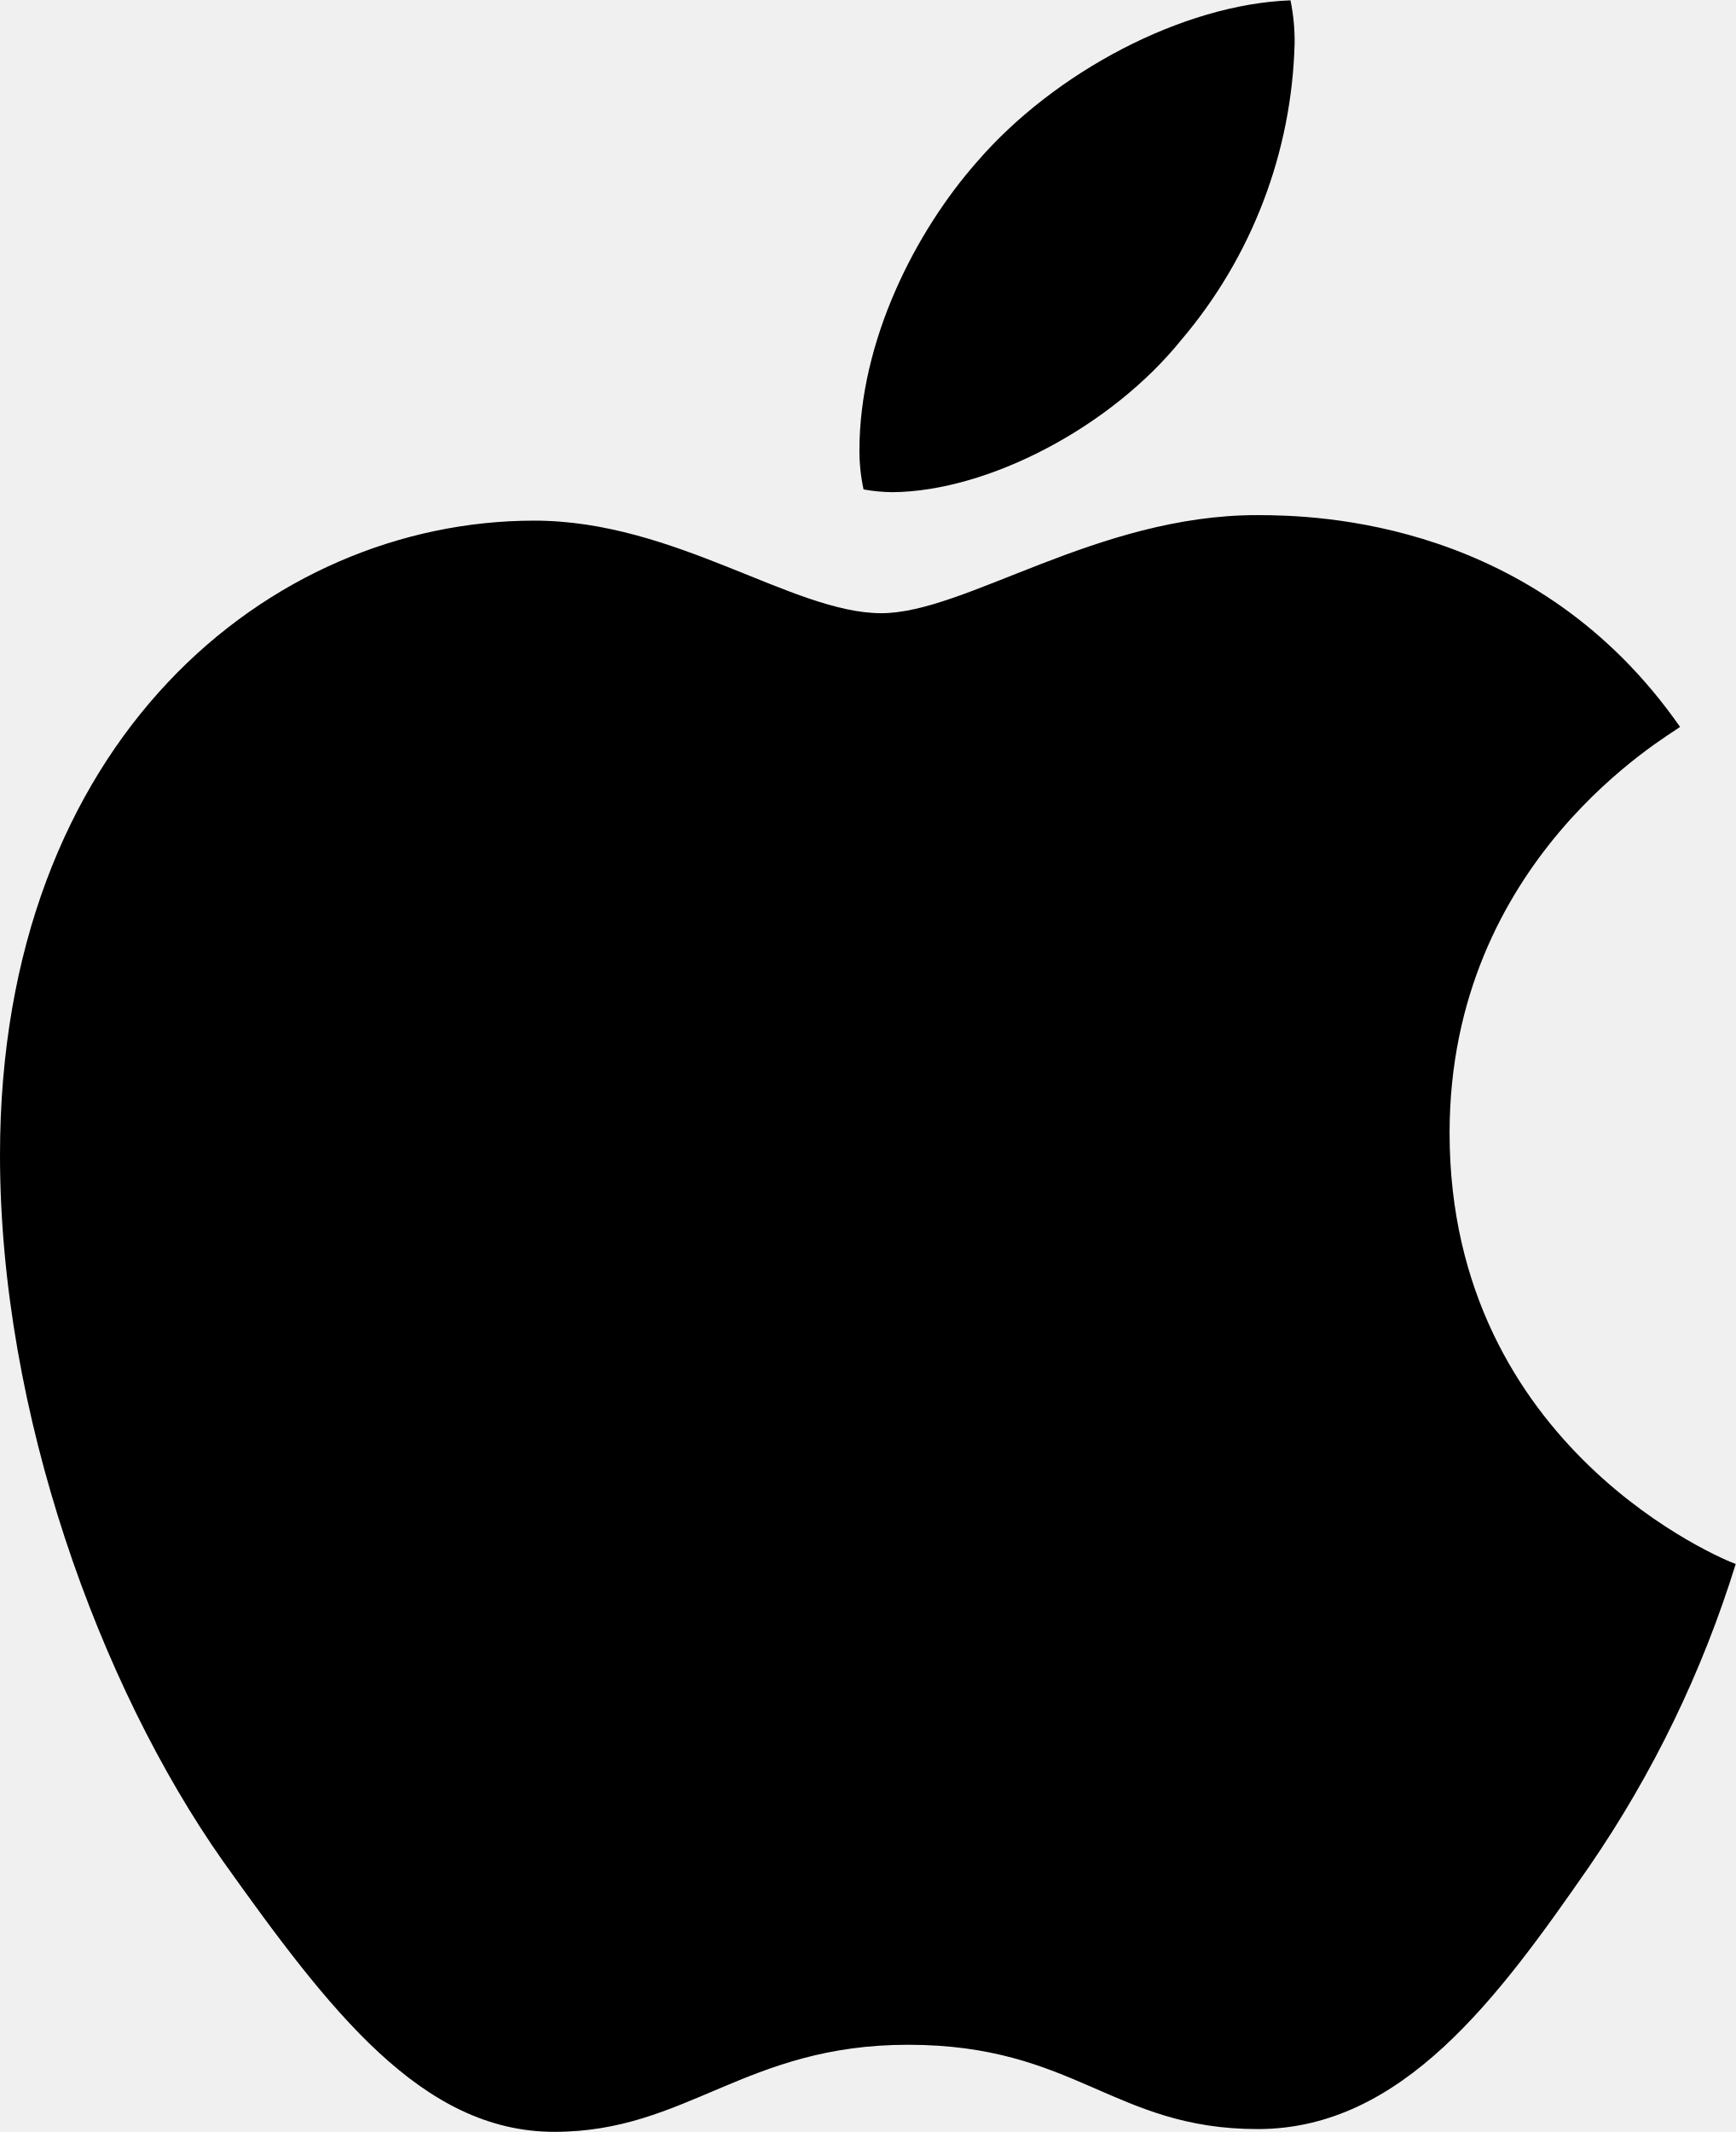
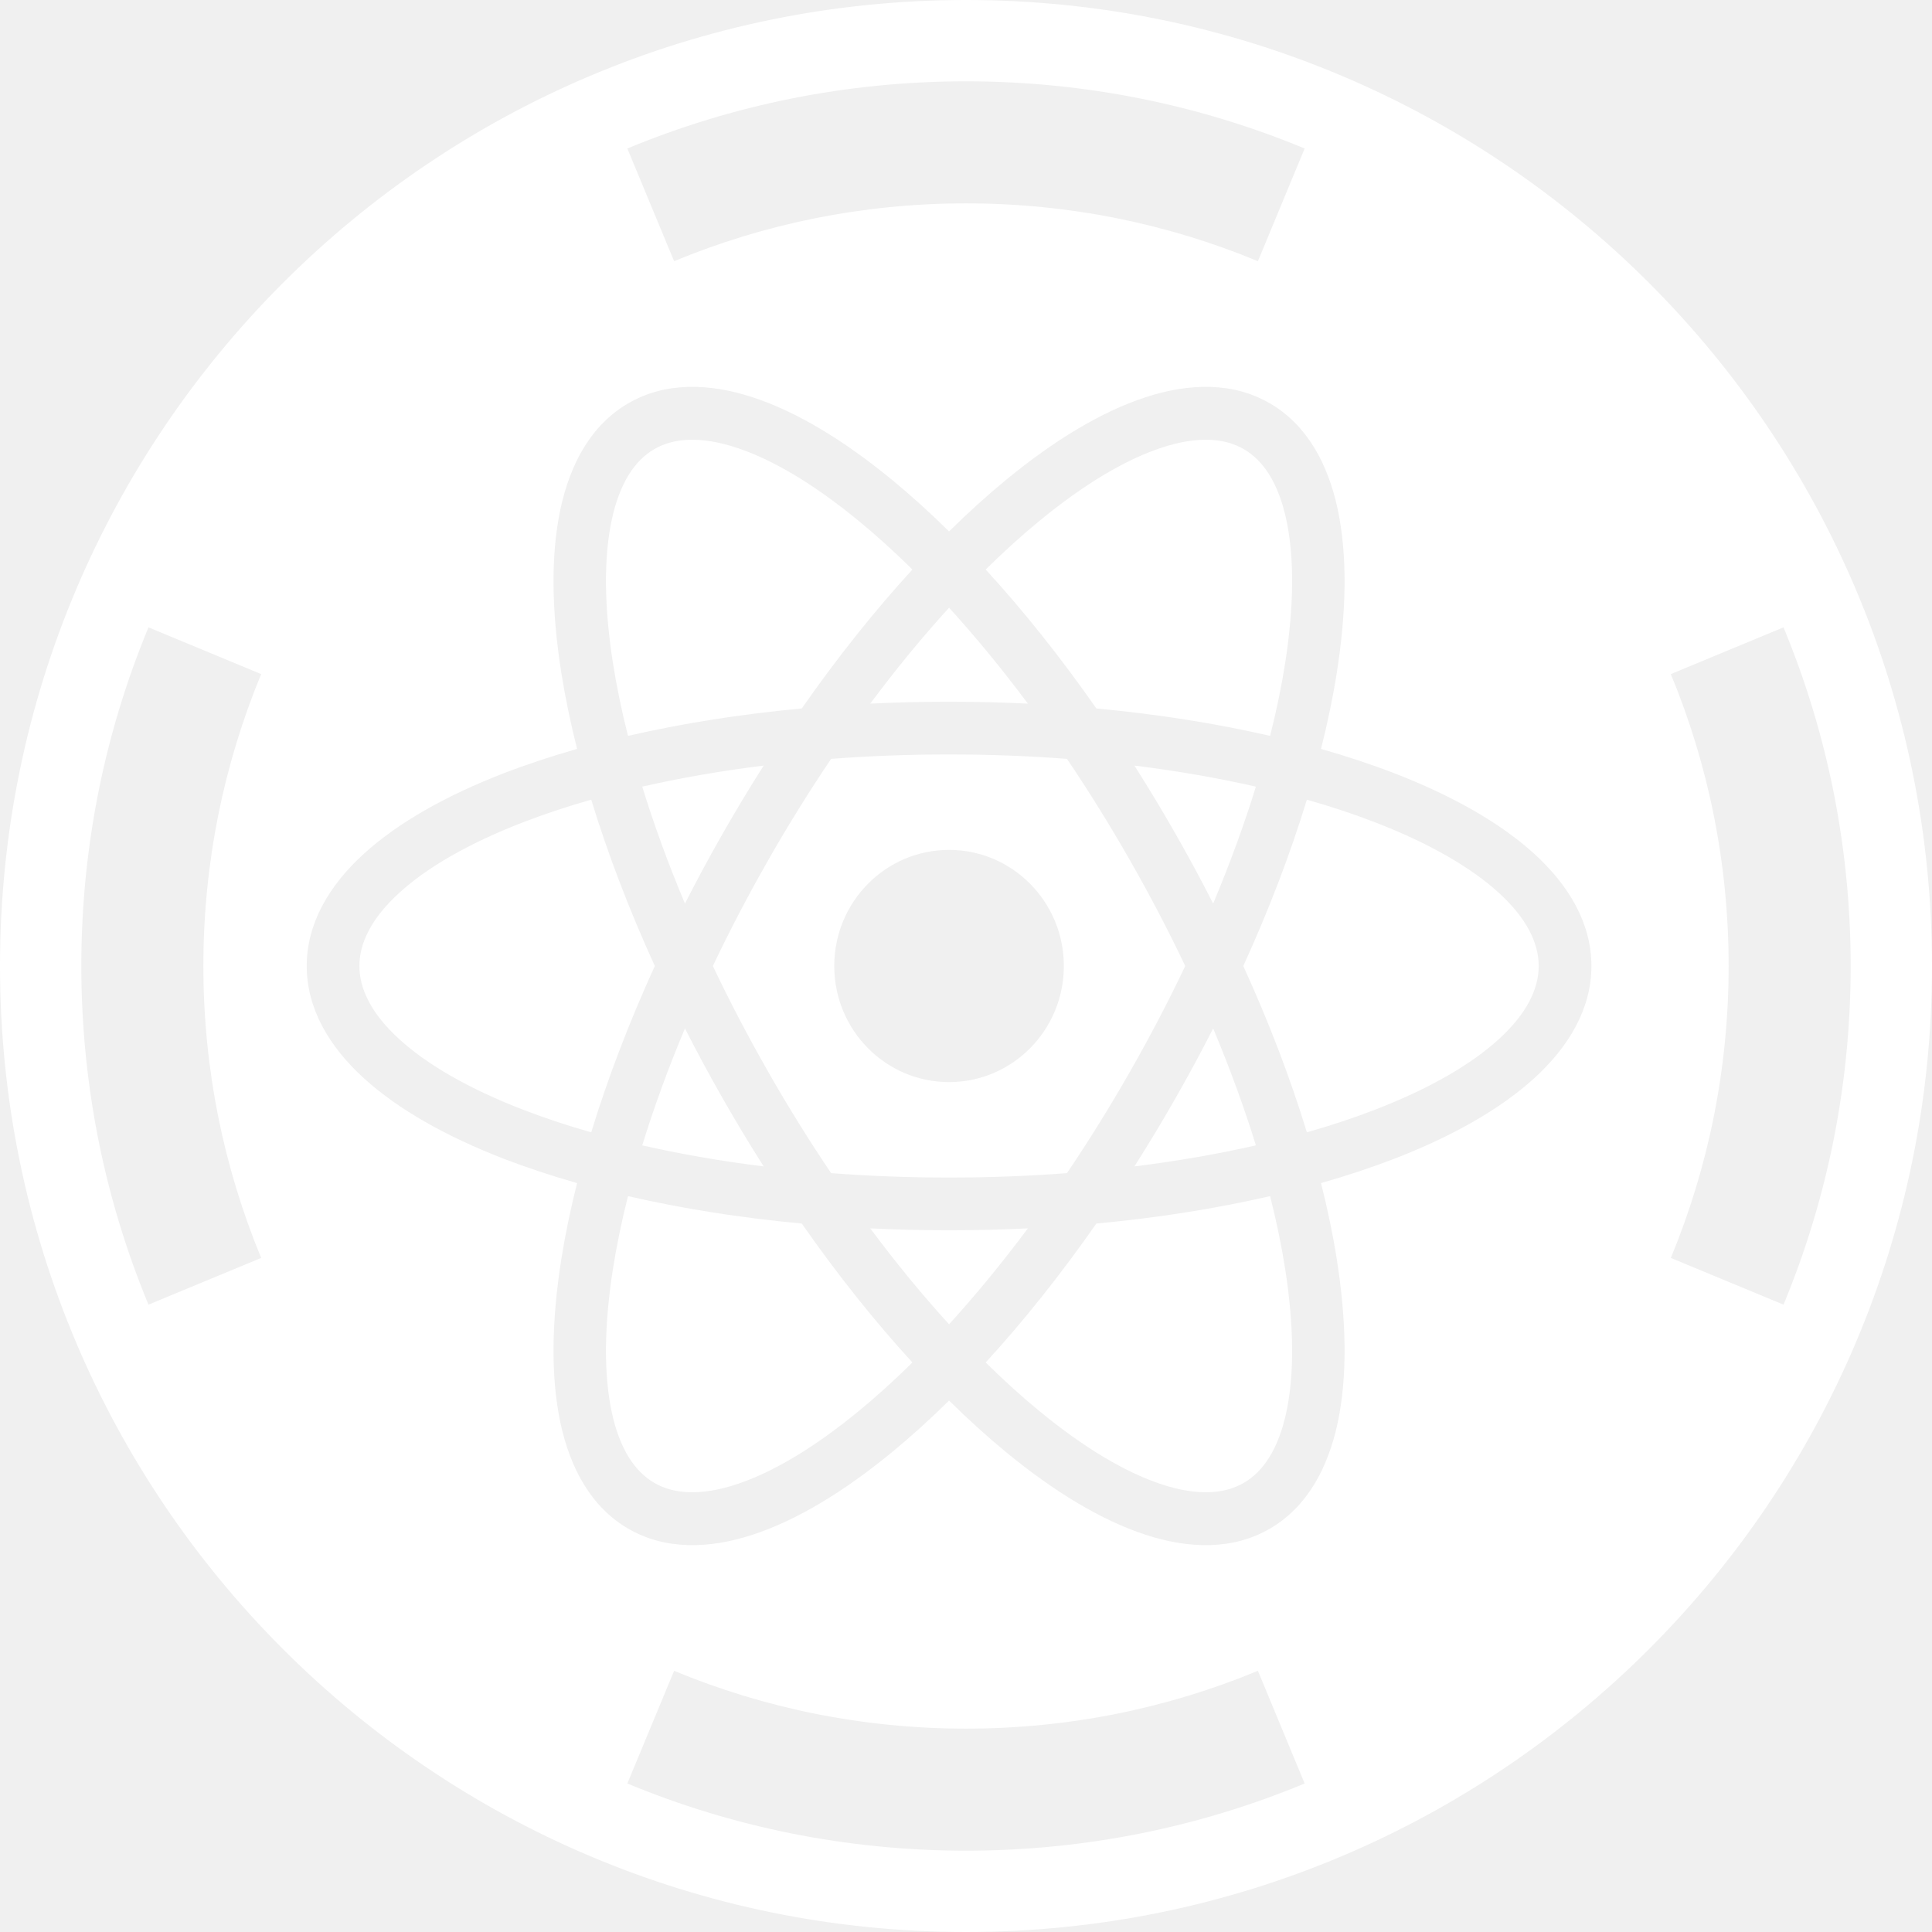
- <svg xmlns="http://www.w3.org/2000/svg" id="Layer_12" data-name="Layer 12" viewBox="0 0 100.69 123.67">
-   <path id="aapple" d="M347.13,278.66c-.72.56-13.38,7.69-13.38,23.56,0,18.36,16.11,24.85,16.6,25a64.84,64.84,0,0,1-8.5,17.55C336.56,352.4,331,360,322.62,360s-10.58-4.89-20.29-4.89c-9.46,0-12.82,5.05-20.52,5.05s-13.06-7.05-19.23-15.71c-7.15-10.16-12.93-26-12.93-40.95,0-24.05,15.64-36.8,31-36.8,8.18,0,15,5.37,20.13,5.37,4.88,0,12.5-5.69,21.8-5.69,3.53,0,16.19.32,24.53,12.27Zm-28.94-22.45A27.66,27.66,0,0,0,324.76,239a11.79,11.79,0,0,0-.24-2.48c-6.26.23-13.7,4.16-18.19,9.37-3.53,4-6.82,10.34-6.82,16.76a10.79,10.79,0,0,0,.24,2.24,10.07,10.07,0,0,0,1.68.16C307,265,314.11,261.27,318.19,256.21Z" transform="translate(-249.65 -236.5)" />
+ <svg xmlns="http://www.w3.org/2000/svg" width="42" height="42" viewBox="0 0 42 42" fill="none">
+   <g clip-path="url(#clip0_1_8)">
+     <path fill-rule="evenodd" clip-rule="evenodd" d="M21 42C32.598 42 42 32.598 42 21C42 9.402 32.598 0 21 0C9.402 0 0 9.402 0 21C0 32.598 9.402 42 21 42ZM23.127 21C23.127 22.394 22.01 23.524 20.632 23.524C19.253 23.524 18.136 22.394 18.136 21C18.136 19.606 19.253 18.476 20.632 18.476C22.01 18.476 23.127 19.606 23.127 21ZM8.679 19.41C8.072 19.964 7.813 20.502 7.813 21C7.813 21.498 8.072 22.036 8.679 22.59C9.286 23.145 10.196 23.67 11.369 24.123C11.829 24.301 12.325 24.466 12.853 24.616C13.206 23.46 13.668 22.243 14.235 21C13.668 19.757 13.206 18.54 12.853 17.384C12.325 17.534 11.829 17.699 11.369 17.877C10.196 18.33 9.286 18.855 8.679 19.41ZM14.89 22.357C14.523 23.231 14.213 24.083 13.962 24.899C14.786 25.087 15.67 25.241 16.602 25.357C16.297 24.878 15.999 24.383 15.709 23.875C15.42 23.368 15.147 22.862 14.89 22.357ZM10.956 25.192C11.451 25.383 11.983 25.559 12.545 25.719C12.401 26.291 12.287 26.844 12.203 27.373C11.991 28.709 11.97 29.923 12.181 30.92C12.392 31.916 12.851 32.761 13.652 33.229C14.453 33.697 15.406 33.677 16.364 33.363C17.323 33.049 18.352 32.424 19.39 31.57C19.8 31.233 20.215 30.858 20.632 30.447C21.048 30.858 21.463 31.233 21.873 31.57C22.911 32.424 23.94 33.049 24.899 33.363C25.858 33.677 26.81 33.697 27.611 33.229C28.412 32.761 28.872 31.916 29.082 30.92C29.293 29.923 29.272 28.709 29.06 27.373C28.977 26.844 28.862 26.291 28.718 25.719C29.28 25.559 29.812 25.383 30.307 25.192C31.557 24.709 32.608 24.119 33.357 23.436C34.105 22.753 34.596 21.93 34.596 21C34.596 20.07 34.105 19.247 33.357 18.564C32.608 17.881 31.557 17.291 30.307 16.808C29.812 16.617 29.28 16.441 28.718 16.281C28.862 15.709 28.977 15.156 29.06 14.627C29.272 13.291 29.293 12.077 29.082 11.08C28.872 10.084 28.412 9.239 27.611 8.771C26.81 8.303 25.858 8.323 24.899 8.637C23.94 8.951 22.911 9.576 21.873 10.43C21.463 10.767 21.048 11.142 20.632 11.553C20.215 11.142 19.8 10.767 19.39 10.43C18.352 9.576 17.323 8.951 16.364 8.637C15.406 8.323 14.453 8.303 13.652 8.771C12.851 9.239 12.392 10.084 12.181 11.08C11.97 12.077 11.991 13.291 12.203 14.627C12.287 15.156 12.401 15.709 12.545 16.281C11.983 16.441 11.451 16.617 10.956 16.808C9.706 17.291 8.655 17.881 7.906 18.564C7.158 19.247 6.668 20.07 6.668 21C6.668 21.93 7.158 22.753 7.906 23.436C8.655 24.119 9.706 24.709 10.956 25.192ZM18.666 30.677C19.05 30.362 19.441 30.008 19.835 29.619C19.021 28.732 18.211 27.717 17.43 26.599C16.086 26.474 14.815 26.271 13.652 26.003C13.515 26.544 13.408 27.065 13.329 27.56C13.13 28.815 13.125 29.876 13.296 30.685C13.467 31.495 13.798 31.988 14.22 32.234C14.641 32.48 15.229 32.524 16.007 32.269C16.786 32.014 17.691 31.479 18.666 30.677ZM22.597 30.677C22.213 30.362 21.822 30.008 21.428 29.619C22.242 28.732 23.052 27.717 23.834 26.599C25.178 26.474 26.448 26.271 27.611 26.003C27.748 26.544 27.856 27.065 27.934 27.56C28.133 28.815 28.138 29.876 27.967 30.685C27.796 31.495 27.465 31.988 27.043 32.234C26.622 32.48 26.035 32.524 25.256 32.269C24.477 32.014 23.572 31.479 22.597 30.677ZM20.632 28.789C21.204 28.161 21.779 27.463 22.345 26.704C21.783 26.731 21.211 26.745 20.632 26.745C20.052 26.745 19.48 26.731 18.919 26.704C19.484 27.463 20.059 28.161 20.632 28.789ZM20.632 25.599C21.51 25.599 22.367 25.566 23.195 25.503C23.665 24.807 24.124 24.07 24.565 23.297C25.005 22.526 25.406 21.758 25.766 21C25.406 20.242 25.005 19.474 24.565 18.703C24.124 17.93 23.665 17.193 23.195 16.497C22.367 16.434 21.51 16.401 20.632 16.401C19.753 16.401 18.896 16.434 18.068 16.497C17.598 17.193 17.139 17.93 16.698 18.703C16.258 19.474 15.857 20.242 15.497 21C15.857 21.758 16.258 22.526 16.698 23.297C17.139 24.07 17.598 24.807 18.068 25.503C18.896 25.566 19.753 25.599 20.632 25.599ZM27.302 24.899C26.478 25.087 25.593 25.241 24.661 25.357C24.966 24.878 25.264 24.383 25.554 23.875C25.843 23.368 26.117 22.862 26.373 22.357C26.74 23.231 27.05 24.083 27.302 24.899ZM28.41 24.616C28.058 23.46 27.595 22.243 27.028 21C27.595 19.757 28.058 18.54 28.41 17.384C28.938 17.534 29.434 17.699 29.894 17.877C31.067 18.33 31.977 18.855 32.584 19.41C33.191 19.964 33.45 20.502 33.45 21C33.45 21.498 33.191 22.036 32.584 22.59C31.977 23.145 31.067 23.67 29.894 24.123C29.434 24.301 28.938 24.466 28.41 24.616ZM27.934 14.44C27.856 14.935 27.748 15.456 27.611 15.997C26.448 15.729 25.178 15.527 23.834 15.401C23.052 14.283 22.242 13.268 21.428 12.381C21.822 11.992 22.213 11.638 22.597 11.323C23.572 10.521 24.477 9.986 25.256 9.731C26.035 9.476 26.622 9.52 27.043 9.766C27.465 10.012 27.796 10.505 27.967 11.315C28.138 12.124 28.133 13.185 27.934 14.44ZM18.666 11.323C19.05 11.638 19.441 11.992 19.835 12.381C19.021 13.268 18.211 14.283 17.43 15.401C16.086 15.527 14.815 15.729 13.652 15.997C13.515 15.456 13.408 14.935 13.329 14.44C13.13 13.185 13.125 12.124 13.296 11.315C13.467 10.505 13.798 10.012 14.22 9.766C14.641 9.52 15.229 9.476 16.007 9.731C16.786 9.986 17.691 10.521 18.666 11.323ZM20.632 13.211C20.059 13.839 19.484 14.537 18.919 15.296C19.48 15.269 20.052 15.255 20.632 15.255C21.211 15.255 21.783 15.269 22.345 15.296C21.779 14.537 21.204 13.839 20.632 13.211ZM13.962 17.101C14.786 16.913 15.67 16.759 16.602 16.643C16.297 17.122 15.999 17.617 15.709 18.125C15.42 18.632 15.147 19.138 14.89 19.643C14.523 18.769 14.213 17.917 13.962 17.101ZM26.373 19.643C26.74 18.769 27.05 17.917 27.302 17.101C26.478 16.913 25.593 16.759 24.661 16.643C24.966 17.122 25.264 17.617 25.554 18.125C25.843 18.632 26.117 19.138 26.373 19.643ZM40.232 21C40.232 23.608 39.713 26.094 38.772 28.362L37.547 27.854L36.322 27.346C37.131 25.394 37.579 23.253 37.579 21C37.579 18.747 37.131 16.606 36.322 14.655L37.547 14.146L38.772 13.638C39.713 15.906 40.232 18.392 40.232 21ZM27.854 37.547L28.362 38.772C26.094 39.713 23.608 40.232 21 40.232C18.392 40.232 15.906 39.713 13.638 38.772L14.146 37.547L14.655 36.322C16.606 37.131 18.747 37.579 21 37.579C23.253 37.579 25.394 37.131 27.346 36.322L27.854 37.547ZM1.768 21C1.768 23.608 2.287 26.094 3.228 28.362L4.453 27.854L5.678 27.346C4.869 25.394 4.421 23.253 4.421 21C4.421 18.747 4.869 16.606 5.678 14.655L4.453 14.146L3.228 13.638C2.287 15.906 1.768 18.392 1.768 21ZM14.146 4.453L13.638 3.228C15.906 2.287 18.392 1.768 21 1.768C23.608 1.768 26.094 2.287 28.362 3.228L27.854 4.453L27.346 5.678C25.394 4.869 23.253 4.421 21 4.421C18.747 4.421 16.606 4.869 14.655 5.678L14.146 4.453Z" fill="white" />
+   </g>
+   <defs>
+     <clipPath id="clip0_1_8">
+       <rect width="42" height="42" fill="white" />
+     </clipPath>
+   </defs>
</svg>
